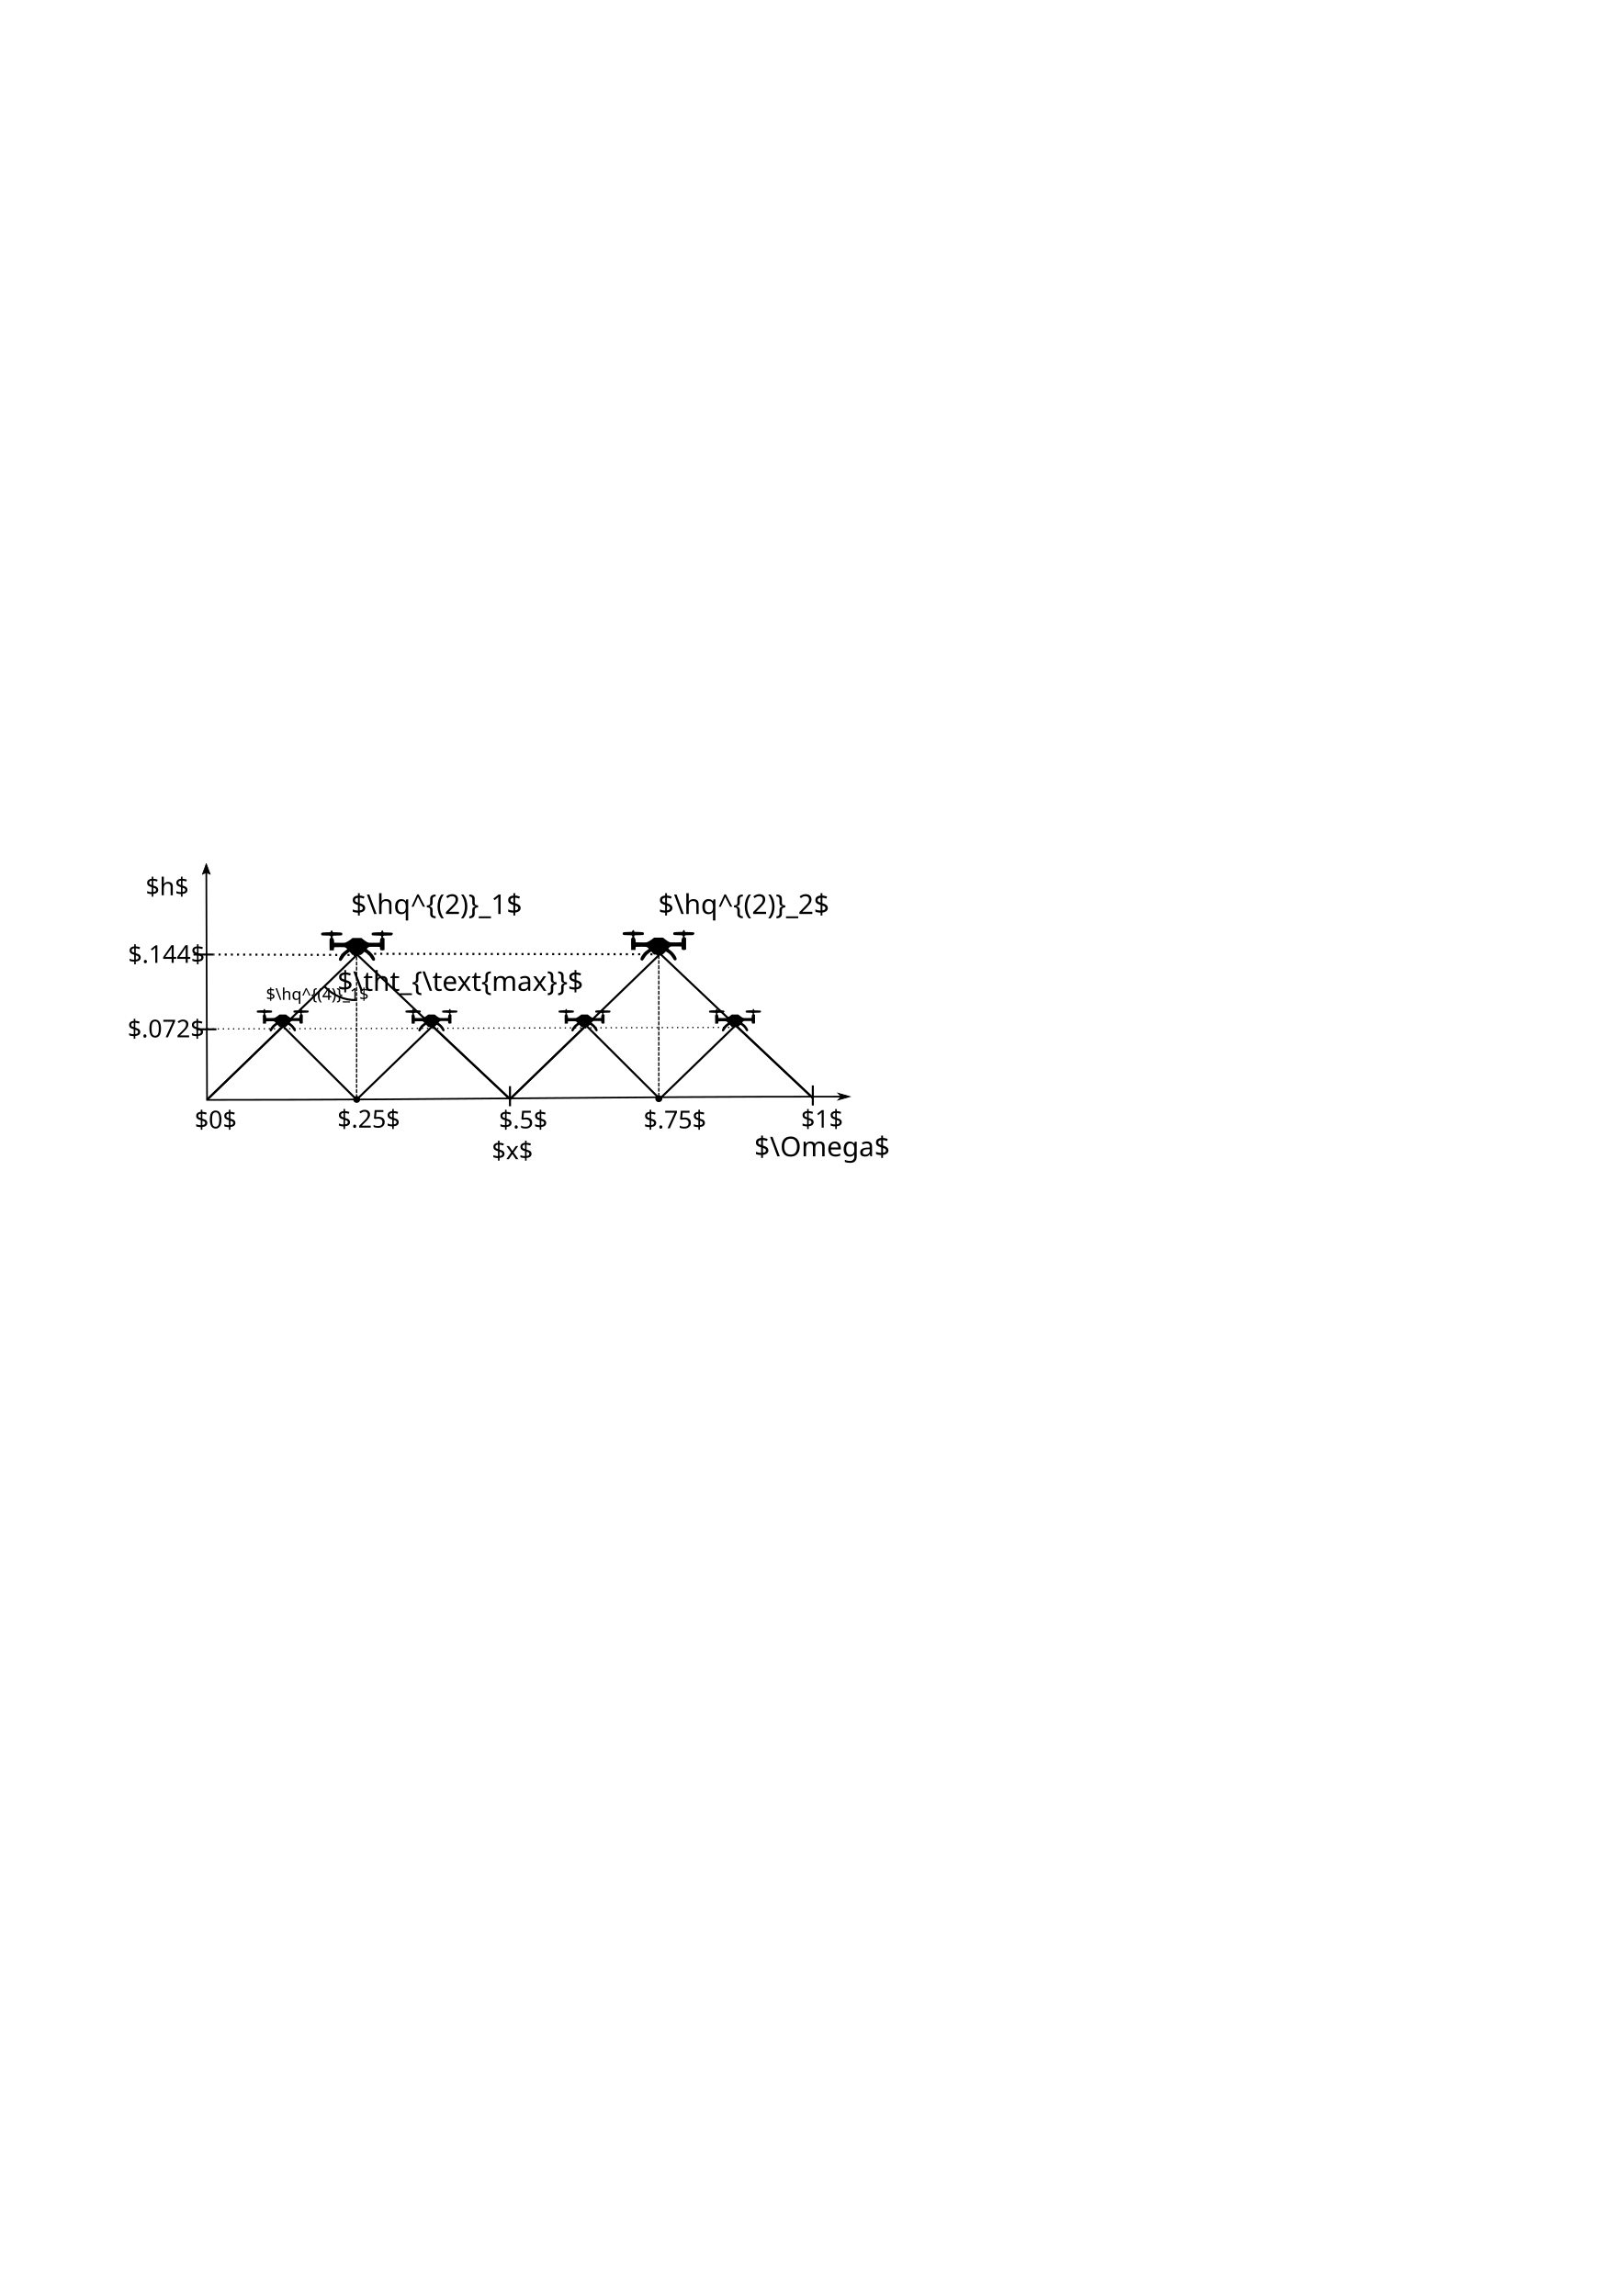
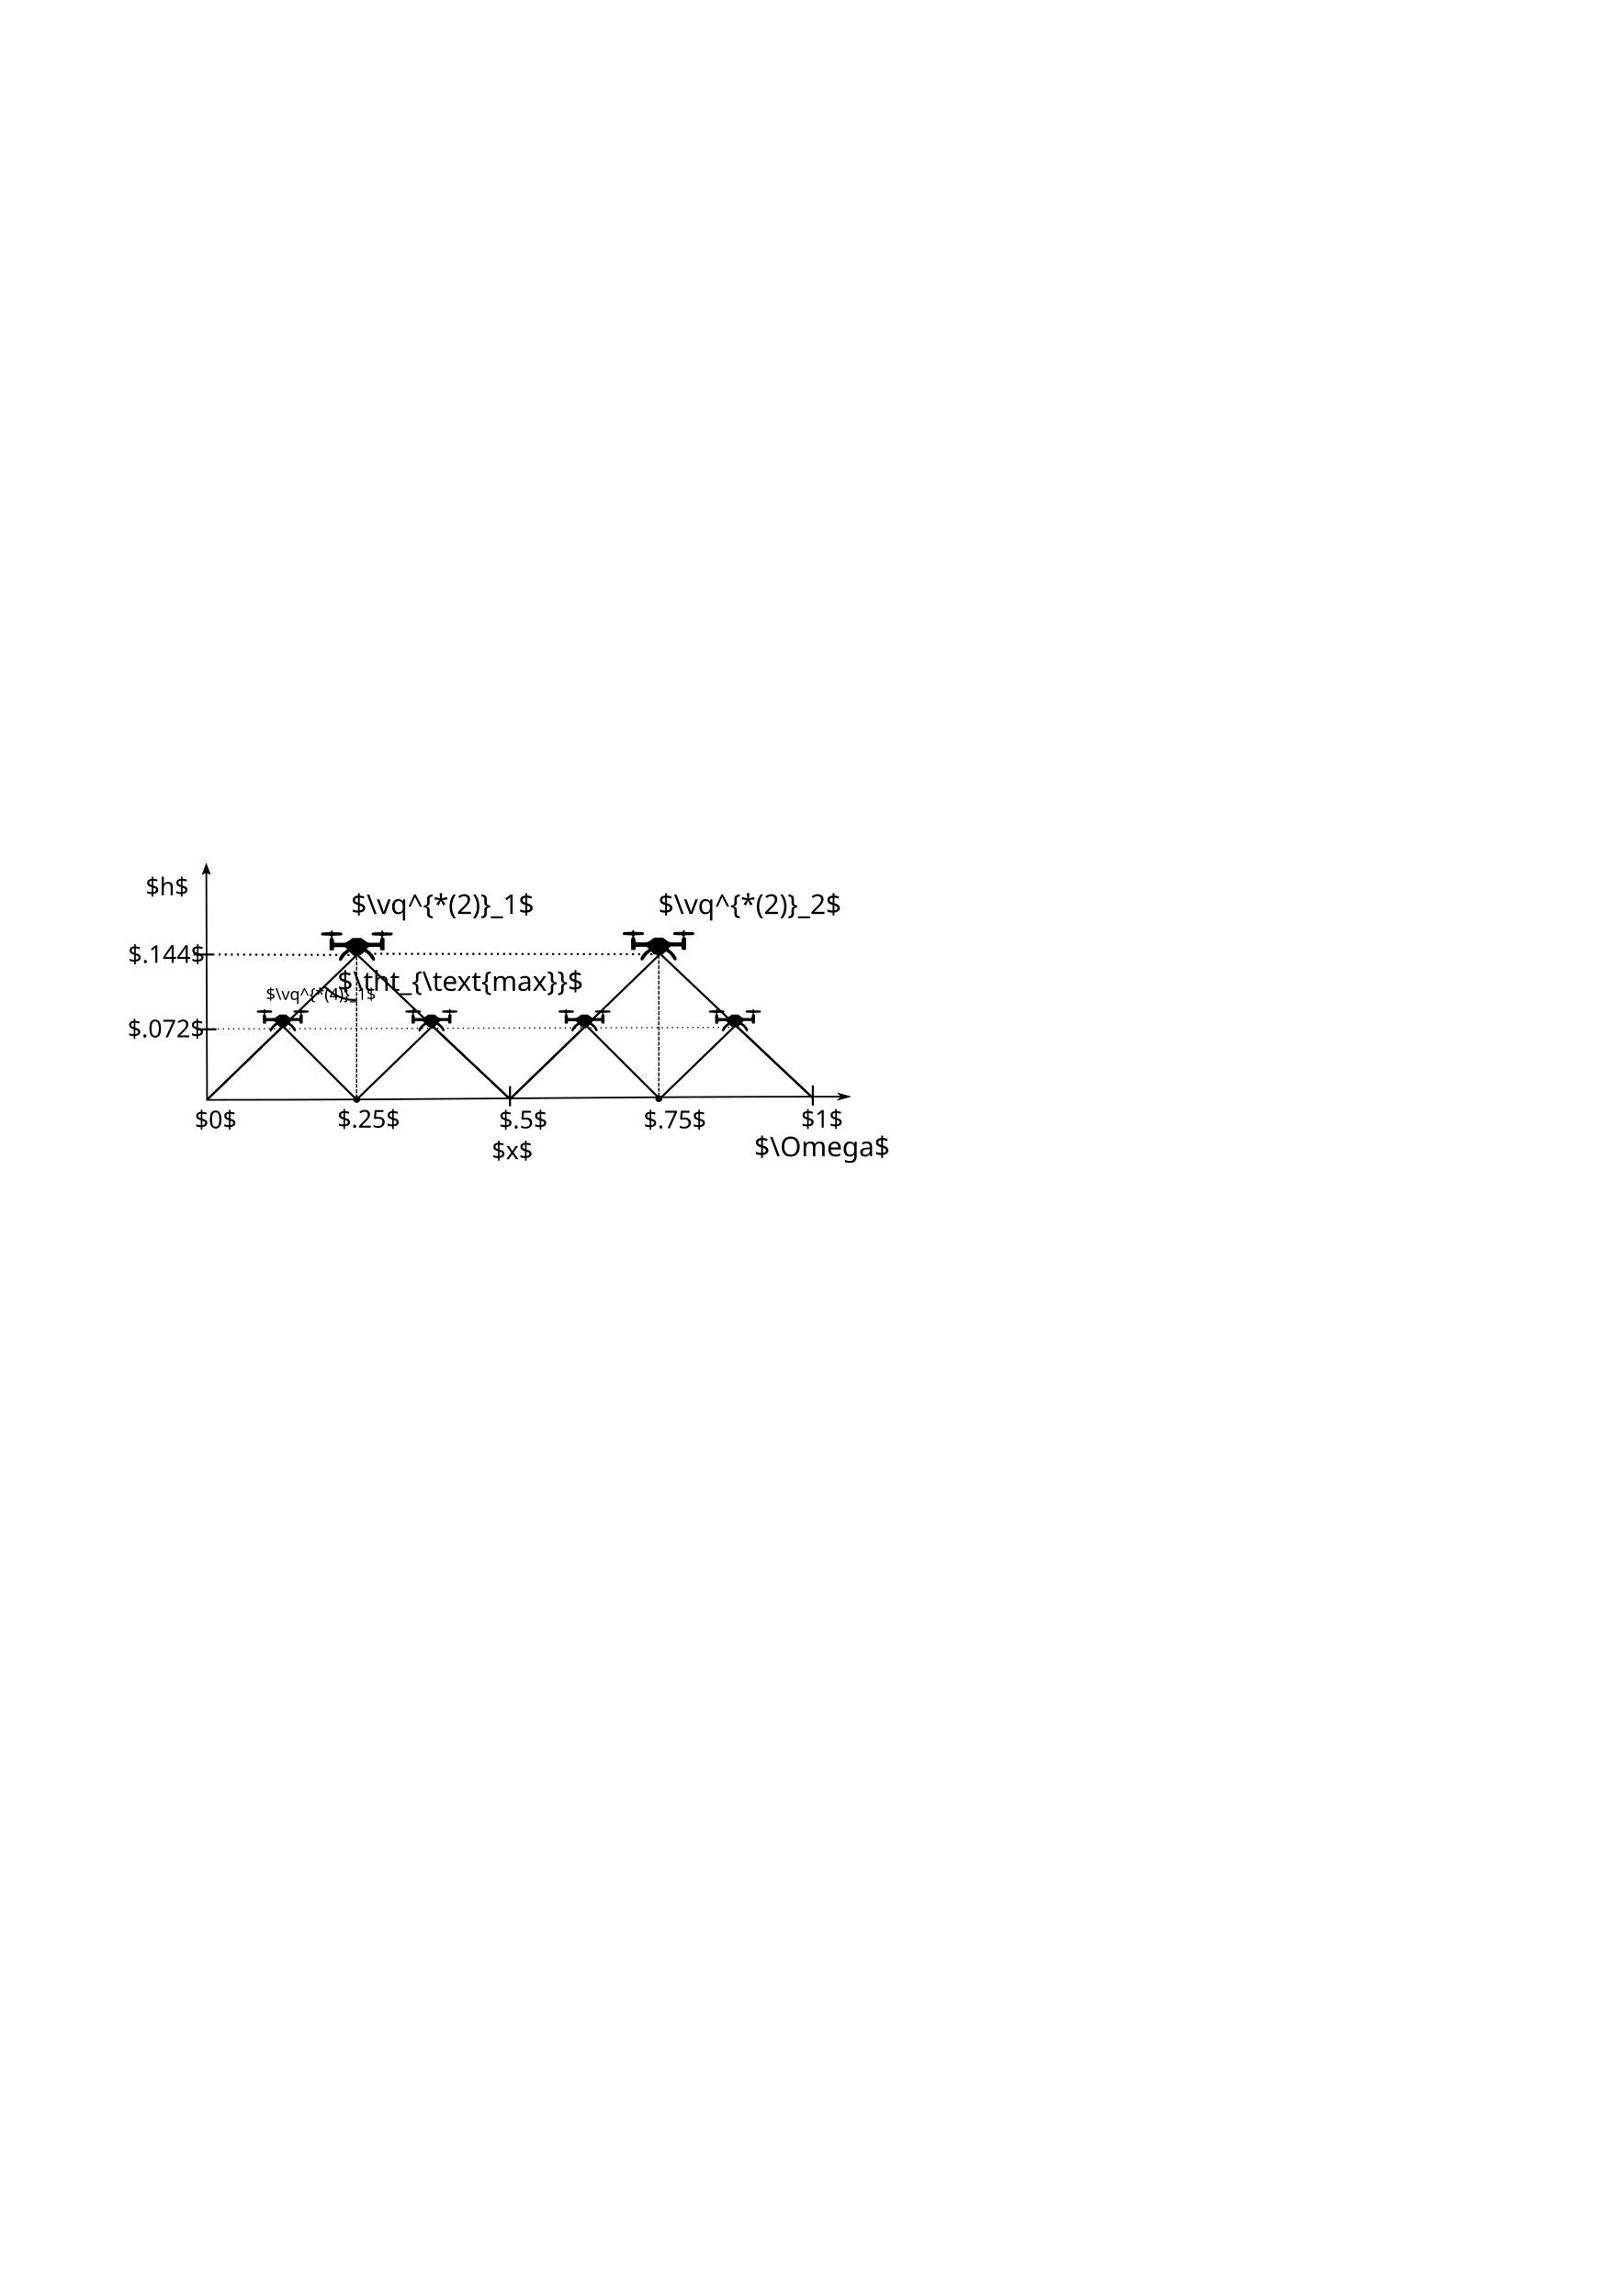
<svg xmlns="http://www.w3.org/2000/svg" width="210mm" height="297mm" viewBox="0 0 210 297" version="1.1" id="svg8" enable-background="new">
  <defs id="defs2">
    <marker orient="auto" refY="0.0" refX="0.0" id="Arrow1Mstart" style="overflow:visible">
      <path id="path5467" d="M 0.0,0.0 L 5.0,-5.0 L -12.5,0.0 L 5.0,5.0 L 0.0,0.0 z " style="fill-rule:evenodd;stroke:#000000;stroke-width:1pt;stroke-opacity:1;fill:#000000;fill-opacity:1" transform="scale(0.4) translate(10,0)" />
    </marker>
    <marker orient="auto" refY="0.0" refX="0.0" id="marker2430" style="overflow:visible;">
      <path id="path2428" style="fill-rule:evenodd;stroke-width:0.625;stroke-linejoin:round;stroke:#000000;stroke-opacity:1;fill:#000000;fill-opacity:1" d="M 8.719,4.034 L -2.207,0.016 L 8.719,-4.002 C 6.973,-1.63 6.983,1.616 8.719,4.034 z " transform="scale(0.6) rotate(180) translate(0,0)" />
    </marker>
    <marker orient="auto" refY="0.0" refX="0.0" id="Arrow1Lstart" style="overflow:visible">
      <path id="path982" d="M 0.0,0.0 L 5.0,-5.0 L -12.5,0.0 L 5.0,5.0 L 0.0,0.0 z " style="fill-rule:evenodd;stroke:#000000;stroke-width:1pt;stroke-opacity:1;fill:#000000;fill-opacity:1" transform="scale(0.8) translate(12.5,0)" />
    </marker>
    <marker style="overflow:visible;" id="marker950" refX="0.0" refY="0.0" orient="auto">
      <path transform="scale(0.6) rotate(180) translate(0,0)" d="M 8.719,4.034 L -2.207,0.016 L 8.719,-4.002 C 6.973,-1.63 6.983,1.616 8.719,4.034 z " style="fill-rule:evenodd;stroke-width:0.625;stroke-linejoin:round;stroke:#000000;stroke-opacity:1;fill:#000000;fill-opacity:1" id="path948" />
    </marker>
    <marker orient="auto" refY="0.0" refX="0.0" id="Arrow1Lend" style="overflow:visible;">
      <path id="path78909" d="M 0.0,0.0 L 5.0,-5.0 L -12.5,0.0 L 5.0,5.0 L 0.0,0.0 z " style="fill-rule:evenodd;stroke:#000000;stroke-width:1pt;stroke-opacity:1;fill:#000000;fill-opacity:1" transform="scale(0.8) rotate(180) translate(12.5,0)" />
    </marker>
  </defs>
  <g id="layer3">
    <ellipse style="fill:#000000;stroke:#000000;stroke-width:0.265;stroke-miterlimit:4;stroke-dasharray:none;stroke-dashoffset:0" id="path78842-1-4" cx="-46.132" cy="-142.218" rx="0.322" ry="0.314" transform="scale(-1)" />
  </g>
  <g id="layer1">
    <text xml:space="preserve" style="font-style:normal;font-weight:normal;font-size:5.644px;line-height:1.25;font-family:sans-serif;letter-spacing:0px;word-spacing:0px;fill:#000000;fill-opacity:1;stroke:none;stroke-width:0.265" x="85.136" y="118.229" id="text78816">
-       <tspan x="85.136" y="118.229" style="font-style:normal;font-variant:normal;font-weight:normal;font-stretch:normal;font-size:3.528px;font-family:sans-serif;-inkscape-font-specification:'sans-serif, Normal';font-variant-ligatures:normal;font-variant-caps:normal;font-variant-numeric:normal;font-feature-settings:normal;text-align:start;writing-mode:lr-tb;text-anchor:start;stroke-width:0.265" id="tspan78818">$\hq^{(2)}_2$</tspan>
+       <tspan x="85.136" y="118.229" style="font-style:normal;font-variant:normal;font-weight:normal;font-stretch:normal;font-size:3.528px;font-family:sans-serif;-inkscape-font-specification:'sans-serif, Normal';font-variant-ligatures:normal;font-variant-caps:normal;font-variant-numeric:normal;font-feature-settings:normal;text-align:start;writing-mode:lr-tb;text-anchor:start;stroke-width:0.265" id="tspan78818">$\vq^{*(2)}_2$</tspan>
    </text>
    <text xml:space="preserve" style="font-style:normal;font-variant:normal;font-weight:normal;font-stretch:normal;font-size:3.528px;line-height:1.25;font-family:sans-serif;-inkscape-font-specification:'sans-serif, Normal';font-variant-ligatures:normal;font-variant-caps:normal;font-variant-numeric:normal;font-feature-settings:normal;text-align:start;letter-spacing:0px;word-spacing:0px;writing-mode:lr-tb;text-anchor:start;fill:#000000;fill-opacity:1;stroke:none;stroke-width:0.265" x="97.551" y="149.577" id="text78884-9">
      <tspan id="tspan78882-3" x="97.551" y="149.577" style="font-style:normal;font-variant:normal;font-weight:normal;font-stretch:normal;font-size:3.528px;font-family:sans-serif;-inkscape-font-specification:'sans-serif, Normal';font-variant-ligatures:normal;font-variant-caps:normal;font-variant-numeric:normal;font-feature-settings:normal;text-align:start;writing-mode:lr-tb;text-anchor:start;stroke-width:0.265">$\Omega$</tspan>
    </text>
    <path style="fill:#000000;stroke-width:1" d="m 44.067,124.309 c -0.044,-6.8e-4 -0.116,-0.022 -0.159,-0.047 -0.045,-0.026 -0.079,-0.099 -0.079,-0.168 2.38e-4,-0.067 0.059,-0.223 0.131,-0.347 0.072,-0.124 0.208,-0.315 0.302,-0.423 0.094,-0.109 0.28,-0.268 0.413,-0.353 0.133,-0.085 0.234,-0.179 0.224,-0.208 -0.01,-0.029 -0.086,-0.099 -0.169,-0.156 -0.143,-0.097 -0.188,-0.102 -0.831,-0.09 l -0.679,0.012 -0.023,0.203 -0.023,0.203 h -0.271 -0.271 l -0.012,-0.74 c -0.012,-0.693 -0.007,-0.745 0.079,-0.825 0.05,-0.047 0.091,-0.106 0.091,-0.131 0,-0.025 -0.021,-0.086 -0.047,-0.134 -0.042,-0.079 -0.099,-0.087 -0.577,-0.087 -0.353,0 -0.549,-0.018 -0.585,-0.054 -0.03,-0.03 -0.054,-0.098 -0.054,-0.152 0,-0.054 0.027,-0.12 0.059,-0.147 0.033,-0.028 0.295,-0.055 0.597,-0.062 l 0.538,-0.013 0.061,-0.127 c 0.036,-0.076 0.09,-0.121 0.134,-0.113 0.04,0.008 0.085,0.065 0.1,0.127 l 0.026,0.113 0.559,0.013 c 0.318,0.007 0.584,0.034 0.618,0.062 0.033,0.027 0.059,0.093 0.059,0.147 0,0.054 -0.024,0.123 -0.054,0.152 -0.036,0.036 -0.227,0.054 -0.56,0.054 -0.278,0 -0.538,0.012 -0.577,0.027 -0.041,0.016 -0.071,0.08 -0.071,0.151 0,0.068 0.04,0.159 0.088,0.203 0.061,0.055 0.092,0.151 0.101,0.311 l 0.013,0.232 0.696,0.013 c 0.664,0.012 0.707,0.007 0.926,-0.1 0.126,-0.062 0.348,-0.204 0.493,-0.317 l 0.263,-0.204 h 0.575 0.575 l 0.278,0.222 c 0.153,0.122 0.366,0.265 0.473,0.317 0.177,0.086 0.262,0.093 0.911,0.082 l 0.716,-0.012 0.023,-0.263 c 0.016,-0.185 0.046,-0.276 0.101,-0.307 0.043,-0.024 0.078,-0.089 0.078,-0.145 0,-0.056 -0.024,-0.126 -0.054,-0.156 -0.036,-0.036 -0.231,-0.054 -0.577,-0.054 -0.347,0 -0.541,-0.018 -0.577,-0.054 -0.03,-0.03 -0.054,-0.098 -0.054,-0.152 0,-0.054 0.027,-0.12 0.059,-0.147 0.034,-0.028 0.301,-0.055 0.618,-0.062 l 0.559,-0.013 0.026,-0.113 c 0.015,-0.062 0.062,-0.119 0.105,-0.128 0.053,-0.01 0.093,0.029 0.126,0.122 l 0.048,0.138 0.566,0.013 c 0.468,0.01 0.574,0.025 0.613,0.087 0.035,0.055 0.027,0.105 -0.03,0.192 -0.076,0.116 -0.085,0.117 -0.615,0.117 -0.508,0 -0.542,0.006 -0.591,0.099 -0.046,0.086 -0.037,0.111 0.066,0.193 l 0.119,0.095 v 0.732 0.732 l -0.124,0.048 c -0.077,0.03 -0.184,0.034 -0.282,0.01 -0.146,-0.035 -0.159,-0.053 -0.18,-0.241 l -0.023,-0.203 -0.679,-0.012 c -0.646,-0.012 -0.687,-0.007 -0.834,0.092 -0.085,0.057 -0.16,0.134 -0.167,0.17 -0.007,0.037 0.077,0.122 0.192,0.194 0.112,0.07 0.304,0.241 0.427,0.379 0.123,0.138 0.278,0.355 0.345,0.483 0.085,0.162 0.113,0.268 0.093,0.349 -0.016,0.064 -0.065,0.125 -0.109,0.135 -0.044,0.01 -0.114,0.012 -0.156,0.003 -0.042,-0.009 -0.148,-0.143 -0.234,-0.298 -0.087,-0.155 -0.257,-0.375 -0.379,-0.488 -0.122,-0.114 -0.288,-0.242 -0.371,-0.284 l -0.15,-0.077 -0.17,0.184 c -0.093,0.101 -0.221,0.196 -0.283,0.212 -0.062,0.016 -0.329,0.021 -0.593,0.013 l -0.48,-0.015 -0.172,-0.202 -0.172,-0.202 -0.254,0.175 c -0.139,0.096 -0.329,0.271 -0.422,0.389 -0.092,0.118 -0.223,0.308 -0.291,0.422 -0.074,0.125 -0.155,0.208 -0.203,0.207 z" id="path78790-6" />
    <path style="fill:none;stroke:#000000;stroke-width:0.165;stroke-linecap:butt;stroke-linejoin:miter;stroke-miterlimit:4;stroke-dasharray:0.495, 0.165;stroke-dashoffset:0;stroke-opacity:1" d="m 46.119,123.07 0.002,19.175" id="path78812-4" />
    <text xml:space="preserve" style="font-style:normal;font-weight:normal;font-size:5.644px;line-height:1.25;font-family:sans-serif;letter-spacing:0px;word-spacing:0px;fill:#000000;fill-opacity:1;stroke:none;stroke-width:0.265" x="45.405" y="118.229" id="text78816-36">
-       <tspan x="45.405" y="118.229" style="font-style:normal;font-variant:normal;font-weight:normal;font-stretch:normal;font-size:3.528px;font-family:sans-serif;-inkscape-font-specification:'sans-serif, Normal';font-variant-ligatures:normal;font-variant-caps:normal;font-variant-numeric:normal;font-feature-settings:normal;text-align:start;writing-mode:lr-tb;text-anchor:start;stroke-width:0.265" id="tspan78818-1">$\hq^{(2)}_1$</tspan>
+       <tspan x="45.405" y="118.229" style="font-style:normal;font-variant:normal;font-weight:normal;font-stretch:normal;font-size:3.528px;font-family:sans-serif;-inkscape-font-specification:'sans-serif, Normal';font-variant-ligatures:normal;font-variant-caps:normal;font-variant-numeric:normal;font-feature-settings:normal;text-align:start;writing-mode:lr-tb;text-anchor:start;stroke-width:0.265" id="tspan78818-1">$\vq^{*(2)}_1$</tspan>
    </text>
    <path style="fill:none;stroke:#000000;stroke-width:0.215;stroke-linecap:butt;stroke-linejoin:miter;stroke-miterlimit:4;stroke-dasharray:none;stroke-opacity:1;marker-start:url(#Arrow1Mstart);marker-end:url(#marker950)" d="m 109.691,141.853 c -33.553,0.004 -49.36,0.417 -82.913,0.426 l -0.096,-30.292" id="path940" />
    <text xml:space="preserve" style="font-style:normal;font-weight:normal;font-size:3.175px;line-height:1.25;font-family:sans-serif;letter-spacing:0px;word-spacing:0px;fill:#000000;fill-opacity:1;stroke:none;stroke-width:0.265" x="63.61" y="149.951" id="text2512">
      <tspan id="tspan2510" x="63.61" y="149.951" style="font-size:3.175px;stroke-width:0.265">$x$</tspan>
    </text>
    <text xml:space="preserve" style="font-style:normal;font-weight:normal;font-size:3.175px;line-height:1.25;font-family:sans-serif;letter-spacing:0px;word-spacing:0px;fill:#000000;fill-opacity:1;stroke:none;stroke-width:0.265" x="103.595" y="145.86" id="text2552-4">
      <tspan id="tspan2550-4" x="103.595" y="145.86" style="font-size:3.175px;stroke-width:0.265">$1$</tspan>
    </text>
    <text xml:space="preserve" style="font-style:normal;font-weight:normal;font-size:3.175px;line-height:1.25;font-family:sans-serif;letter-spacing:0px;word-spacing:0px;fill:#000000;fill-opacity:1;stroke:none;stroke-width:0.265" x="25.172" y="145.954" id="text2552-0">
      <tspan id="tspan2550-8" x="25.172" y="145.954" style="font-size:3.175px;stroke-width:0.265">$0$</tspan>
    </text>
    <path style="fill:none;stroke:#000000;stroke-width:0.265;stroke-linecap:butt;stroke-linejoin:miter;stroke-miterlimit:4;stroke-dasharray:0.265, 0.529;stroke-dashoffset:0;stroke-opacity:1" d="m 46.001,123.537 -18.375,-0.062" id="path2594" />
    <path style="fill:none;stroke:#000000;stroke-width:0.265px;stroke-linecap:butt;stroke-linejoin:miter;stroke-opacity:1" d="M 65.948,142.159 C 59.299,135.951 46.111,123.416 46.19,123.489 L 26.779,142.254" id="path1048" />
    <text xml:space="preserve" style="font-style:normal;font-weight:normal;font-size:5.644px;line-height:1.25;font-family:sans-serif;letter-spacing:0px;word-spacing:0px;fill:#000000;fill-opacity:1;stroke:none;stroke-width:0.265" x="24.616" y="130.407" id="text1072">
      <tspan id="tspan1070" x="24.616" y="135.557" style="stroke-width:0.265" />
    </text>
    <text xml:space="preserve" style="font-style:normal;font-weight:normal;font-size:3.175px;line-height:1.25;font-family:sans-serif;letter-spacing:0px;word-spacing:0px;fill:#000000;fill-opacity:1;stroke:none;stroke-width:0.265" x="18.828" y="115.805" id="text2512-5">
      <tspan id="tspan2510-3" x="18.828" y="115.805" style="font-size:3.175px;stroke-width:0.265">$h$</tspan>
    </text>
    <text xml:space="preserve" style="font-style:normal;font-weight:normal;font-size:3.175px;line-height:1.25;font-family:sans-serif;letter-spacing:0px;word-spacing:0px;fill:#000000;fill-opacity:1;stroke:none;stroke-width:0.265" x="64.518" y="145.954" id="text2552-4-4">
      <tspan id="tspan2550-4-8" x="64.518" y="145.954" style="font-size:3.175px;stroke-width:0.265">$.5$</tspan>
    </text>
    <path style="fill:none;stroke:#000000;stroke-width:0.265px;stroke-linecap:butt;stroke-linejoin:miter;stroke-opacity:1" d="m 65.957,140.502 10e-4,2.599" id="path958-1" />
    <text xml:space="preserve" style="font-style:normal;font-weight:normal;font-size:5.644px;line-height:1.25;font-family:sans-serif;letter-spacing:0px;word-spacing:0px;fill:#000000;fill-opacity:1;stroke:none;stroke-width:0.265" x="43.364" y="109.577" id="text983">
      <tspan id="tspan981" x="43.364" y="114.727" style="stroke-width:0.265" />
    </text>
    <text xml:space="preserve" style="font-style:normal;font-weight:normal;font-size:3.175px;line-height:1.25;font-family:sans-serif;letter-spacing:0px;word-spacing:0px;fill:#000000;fill-opacity:1;stroke:none;stroke-width:0.265" x="16.558" y="124.551" id="text2552-90">
      <tspan id="tspan2550-96" x="16.558" y="124.551" style="font-size:3.175px;stroke-width:0.265">$.144$</tspan>
    </text>
    <path style="fill:none;stroke:#000000;stroke-width:0.265px;stroke-linecap:butt;stroke-linejoin:miter;stroke-opacity:1" d="m 25.027,123.476 2.599,-10e-4" id="path958-1-3" />
    <ellipse style="fill:#000000;stroke:#000000;stroke-width:0.265;stroke-miterlimit:4;stroke-dasharray:none;stroke-dashoffset:0" id="path78842-1-4-8" cx="-85.206" cy="-142.123" rx="0.322" ry="0.314" transform="scale(-1)" />
    <path style="fill:#000000;stroke-width:1" d="m 83.07,124.261 c -0.044,-6.9e-4 -0.116,-0.022 -0.159,-0.047 -0.045,-0.026 -0.079,-0.099 -0.079,-0.168 2.38e-4,-0.067 0.059,-0.223 0.131,-0.347 0.072,-0.124 0.208,-0.315 0.302,-0.423 0.094,-0.109 0.28,-0.268 0.413,-0.353 0.133,-0.085 0.234,-0.179 0.224,-0.208 -0.01,-0.029 -0.086,-0.099 -0.169,-0.156 -0.143,-0.097 -0.188,-0.102 -0.831,-0.09 l -0.679,0.012 -0.023,0.203 -0.023,0.203 h -0.271 -0.271 l -0.012,-0.74 c -0.012,-0.693 -0.007,-0.745 0.079,-0.825 0.05,-0.047 0.091,-0.106 0.091,-0.131 0,-0.025 -0.021,-0.086 -0.047,-0.134 -0.042,-0.079 -0.099,-0.087 -0.577,-0.087 -0.353,0 -0.549,-0.018 -0.585,-0.054 -0.03,-0.03 -0.054,-0.098 -0.054,-0.152 0,-0.054 0.027,-0.12 0.059,-0.147 0.033,-0.028 0.295,-0.055 0.597,-0.062 l 0.538,-0.013 0.061,-0.127 c 0.036,-0.076 0.09,-0.121 0.134,-0.113 0.04,0.008 0.085,0.065 0.1,0.127 l 0.026,0.113 0.559,0.013 c 0.318,0.007 0.584,0.034 0.618,0.062 0.033,0.027 0.059,0.093 0.059,0.147 0,0.054 -0.024,0.123 -0.054,0.152 -0.036,0.036 -0.227,0.054 -0.56,0.054 -0.278,0 -0.538,0.012 -0.577,0.027 -0.041,0.016 -0.071,0.08 -0.071,0.151 0,0.068 0.04,0.159 0.088,0.203 0.061,0.055 0.092,0.151 0.101,0.311 l 0.013,0.232 0.696,0.013 c 0.664,0.012 0.707,0.007 0.926,-0.1 0.126,-0.062 0.348,-0.204 0.493,-0.317 l 0.263,-0.204 h 0.575 0.575 l 0.278,0.222 c 0.153,0.122 0.366,0.265 0.473,0.317 0.177,0.086 0.262,0.093 0.911,0.082 l 0.716,-0.012 0.023,-0.263 c 0.016,-0.185 0.046,-0.276 0.101,-0.307 0.043,-0.024 0.078,-0.089 0.078,-0.145 0,-0.056 -0.024,-0.126 -0.054,-0.156 -0.036,-0.036 -0.231,-0.054 -0.577,-0.054 -0.347,0 -0.541,-0.018 -0.577,-0.054 -0.03,-0.03 -0.054,-0.098 -0.054,-0.152 0,-0.054 0.027,-0.12 0.059,-0.147 0.034,-0.028 0.301,-0.055 0.618,-0.062 l 0.559,-0.013 0.026,-0.113 c 0.015,-0.062 0.062,-0.119 0.105,-0.128 0.053,-0.01 0.093,0.029 0.126,0.122 l 0.048,0.138 0.566,0.013 c 0.468,0.01 0.574,0.025 0.613,0.087 0.035,0.055 0.027,0.105 -0.03,0.192 -0.076,0.116 -0.085,0.117 -0.615,0.117 -0.508,0 -0.542,0.006 -0.591,0.099 -0.046,0.086 -0.037,0.111 0.066,0.193 l 0.119,0.095 v 0.732 0.732 l -0.124,0.048 c -0.077,0.03 -0.184,0.034 -0.282,0.01 -0.146,-0.035 -0.159,-0.053 -0.18,-0.241 l -0.023,-0.203 -0.679,-0.012 c -0.646,-0.012 -0.687,-0.007 -0.834,0.092 -0.085,0.057 -0.16,0.134 -0.167,0.17 -0.007,0.037 0.077,0.122 0.192,0.194 0.112,0.07 0.304,0.241 0.427,0.379 0.123,0.138 0.278,0.355 0.345,0.483 0.085,0.162 0.113,0.268 0.093,0.349 -0.016,0.064 -0.065,0.125 -0.109,0.135 -0.044,0.01 -0.114,0.012 -0.156,0.003 -0.042,-0.009 -0.148,-0.143 -0.234,-0.298 -0.087,-0.155 -0.257,-0.375 -0.379,-0.488 -0.122,-0.114 -0.288,-0.242 -0.371,-0.284 l -0.15,-0.077 -0.17,0.184 c -0.093,0.101 -0.221,0.196 -0.283,0.212 -0.062,0.016 -0.329,0.021 -0.593,0.013 l -0.48,-0.015 -0.172,-0.202 -0.172,-0.202 -0.254,0.175 c -0.139,0.096 -0.329,0.271 -0.422,0.389 -0.092,0.118 -0.223,0.308 -0.291,0.422 -0.074,0.125 -0.155,0.208 -0.203,0.207 z" id="path78790-6-8" />
    <path style="fill:none;stroke:#000000;stroke-width:0.165;stroke-linecap:butt;stroke-linejoin:miter;stroke-miterlimit:4;stroke-dasharray:0.495, 0.165;stroke-dashoffset:0;stroke-opacity:1" d="m 85.205,122.888 0.002,19.175" id="path78812-4-0" />
    <path style="fill:none;stroke:#000000;stroke-width:0.265;stroke-linecap:butt;stroke-linejoin:miter;stroke-miterlimit:4;stroke-dasharray:0.265, 0.529;stroke-dashoffset:0;stroke-opacity:1" d="m 85.177,123.442 -37.904,-0.062" id="path2594-1" />
    <path style="fill:none;stroke:#000000;stroke-width:0.265px;stroke-linecap:butt;stroke-linejoin:miter;stroke-opacity:1" d="m 105.126,140.408 0.001,2.599" id="path958-1-8" />
    <text xml:space="preserve" style="font-style:normal;font-weight:normal;font-size:3.175px;line-height:1.25;font-family:sans-serif;letter-spacing:0px;word-spacing:0px;fill:#000000;fill-opacity:1;stroke:none;stroke-width:0.265" x="43.629" y="145.86" id="text2552-4-4-3">
      <tspan id="tspan2550-4-8-7" x="43.629" y="145.86" style="font-size:3.175px;stroke-width:0.265">$.25$</tspan>
    </text>
    <text xml:space="preserve" style="font-style:normal;font-weight:normal;font-size:3.175px;line-height:1.25;font-family:sans-serif;letter-spacing:0px;word-spacing:0px;fill:#000000;fill-opacity:1;stroke:none;stroke-width:0.265" x="83.227" y="145.954" id="text2552-4-4-3-6">
      <tspan id="tspan2550-4-8-7-1" x="83.227" y="145.954" style="font-size:3.175px;stroke-width:0.265">$.75$</tspan>
    </text>
    <path style="fill:none;stroke:#000000;stroke-width:0.265px;stroke-linecap:butt;stroke-linejoin:miter;stroke-opacity:1" d="m 26.779,142.254 9.814,-9.508 9.529,9.5" id="path4832" />
    <text xml:space="preserve" style="font-style:normal;font-weight:normal;font-size:3.175px;line-height:1.25;font-family:sans-serif;letter-spacing:0px;word-spacing:0px;fill:#000000;fill-opacity:1;stroke:none;stroke-width:0.265" x="16.5" y="134.184" id="text2552-90-7">
      <tspan id="tspan2550-96-9" x="16.5" y="134.184" style="font-size:3.175px;stroke-width:0.265">$.072$</tspan>
    </text>
    <path style="fill:none;stroke:#000000;stroke-width:0.265px;stroke-linecap:butt;stroke-linejoin:miter;stroke-opacity:1" d="m 46.122,142.245 9.814,-9.508 10.012,9.421" id="path4832-5" />
    <path style="fill:none;stroke:#000000;stroke-width:0.265px;stroke-linecap:butt;stroke-linejoin:miter;stroke-opacity:1" d="M 105.15,142.057 C 98.501,135.85 85.313,123.315 85.392,123.388 l -19.411,18.764" id="path1048-4" />
    <path style="fill:none;stroke:#000000;stroke-width:0.265px;stroke-linecap:butt;stroke-linejoin:miter;stroke-opacity:1" d="m 65.981,142.152 9.814,-9.508 9.529,9.5" id="path4832-6" />
    <path style="fill:none;stroke:#000000;stroke-width:0.265px;stroke-linecap:butt;stroke-linejoin:miter;stroke-opacity:1" d="m 85.324,142.144 9.814,-9.508 10.012,9.421" id="path4832-5-2" />
    <path style="fill:#000000;stroke-width:1" d="m 35.045,133.427 c -0.032,-5e-4 -0.084,-0.016 -0.115,-0.035 -0.032,-0.019 -0.057,-0.073 -0.057,-0.124 1.73e-4,-0.049 0.043,-0.165 0.095,-0.256 0.052,-0.091 0.15,-0.232 0.219,-0.312 0.068,-0.08 0.203,-0.197 0.299,-0.26 0.096,-0.063 0.17,-0.132 0.163,-0.153 -0.007,-0.022 -0.062,-0.073 -0.122,-0.115 -0.104,-0.072 -0.136,-0.075 -0.602,-0.067 l -0.493,0.009 -0.016,0.15 -0.016,0.15 h -0.196 -0.196 l -0.009,-0.546 c -0.008,-0.511 -0.005,-0.55 0.057,-0.608 0.036,-0.035 0.066,-0.078 0.066,-0.097 0,-0.019 -0.015,-0.063 -0.034,-0.099 -0.031,-0.058 -0.072,-0.064 -0.419,-0.064 -0.256,0 -0.398,-0.013 -0.424,-0.04 -0.022,-0.022 -0.039,-0.072 -0.039,-0.112 0,-0.04 0.019,-0.089 0.043,-0.109 0.024,-0.02 0.214,-0.04 0.433,-0.046 l 0.39,-0.009 0.044,-0.093 c 0.026,-0.056 0.065,-0.089 0.097,-0.083 0.029,0.006 0.062,0.048 0.072,0.093 l 0.019,0.083 0.405,0.009 c 0.23,0.005 0.424,0.025 0.448,0.046 0.024,0.02 0.043,0.069 0.043,0.109 0,0.04 -0.018,0.09 -0.039,0.112 -0.026,0.026 -0.164,0.04 -0.406,0.04 -0.202,0 -0.39,0.009 -0.419,0.02 -0.03,0.012 -0.052,0.059 -0.052,0.111 0,0.05 0.029,0.118 0.064,0.15 0.044,0.041 0.067,0.112 0.074,0.23 l 0.01,0.171 0.505,0.009 c 0.481,0.009 0.513,0.005 0.671,-0.074 0.092,-0.046 0.253,-0.151 0.358,-0.234 l 0.191,-0.151 h 0.417 0.417 l 0.202,0.164 c 0.111,0.09 0.265,0.195 0.343,0.234 0.128,0.063 0.19,0.069 0.661,0.061 l 0.519,-0.009 0.017,-0.194 c 0.012,-0.137 0.034,-0.203 0.074,-0.226 0.031,-0.018 0.057,-0.066 0.057,-0.107 0,-0.041 -0.018,-0.093 -0.039,-0.115 -0.026,-0.026 -0.167,-0.04 -0.419,-0.04 -0.251,0 -0.393,-0.013 -0.419,-0.04 -0.022,-0.022 -0.039,-0.072 -0.039,-0.112 0,-0.04 0.019,-0.089 0.043,-0.109 0.024,-0.021 0.218,-0.04 0.448,-0.046 l 0.405,-0.009 0.019,-0.083 c 0.011,-0.046 0.045,-0.088 0.076,-0.094 0.039,-0.008 0.068,0.021 0.091,0.09 l 0.035,0.101 0.411,0.009 c 0.339,0.008 0.416,0.019 0.445,0.064 0.025,0.041 0.019,0.077 -0.022,0.141 -0.055,0.085 -0.062,0.086 -0.446,0.086 -0.368,0 -0.393,0.004 -0.429,0.073 -0.033,0.063 -0.027,0.082 0.048,0.143 l 0.086,0.07 v 0.54 0.54 l -0.09,0.036 c -0.056,0.022 -0.133,0.025 -0.204,0.008 -0.106,-0.026 -0.116,-0.039 -0.131,-0.178 l -0.016,-0.15 -0.493,-0.009 c -0.468,-0.009 -0.498,-0.005 -0.605,0.068 -0.062,0.042 -0.116,0.099 -0.121,0.126 -0.005,0.027 0.056,0.09 0.139,0.143 0.081,0.052 0.221,0.178 0.31,0.279 0.089,0.102 0.202,0.262 0.25,0.356 0.062,0.12 0.082,0.197 0.067,0.257 -0.012,0.047 -0.047,0.092 -0.079,0.1 -0.032,0.008 -0.083,0.009 -0.113,0.002 -0.031,-0.007 -0.107,-0.106 -0.17,-0.22 -0.063,-0.114 -0.186,-0.276 -0.274,-0.36 -0.088,-0.084 -0.209,-0.178 -0.269,-0.21 l -0.109,-0.057 -0.123,0.135 c -0.068,0.074 -0.16,0.145 -0.205,0.156 -0.045,0.011 -0.239,0.016 -0.43,0.01 l -0.348,-0.011 -0.125,-0.149 -0.125,-0.149 -0.184,0.129 c -0.101,0.071 -0.239,0.2 -0.306,0.287 -0.067,0.087 -0.162,0.227 -0.211,0.311 -0.054,0.092 -0.112,0.153 -0.147,0.152 z" id="path78790-6-84" />
    <path style="fill:#000000;stroke-width:1" d="m 54.274,133.427 c -0.032,-5e-4 -0.084,-0.016 -0.115,-0.035 -0.032,-0.019 -0.057,-0.073 -0.057,-0.124 1.73e-4,-0.049 0.043,-0.165 0.095,-0.256 0.052,-0.091 0.15,-0.232 0.219,-0.312 0.068,-0.08 0.203,-0.197 0.299,-0.26 0.096,-0.063 0.17,-0.132 0.163,-0.153 -0.007,-0.022 -0.062,-0.073 -0.122,-0.115 -0.104,-0.072 -0.136,-0.075 -0.602,-0.067 l -0.493,0.009 -0.016,0.15 -0.016,0.15 h -0.196 -0.196 l -0.009,-0.546 c -0.008,-0.511 -0.005,-0.55 0.057,-0.608 0.036,-0.035 0.066,-0.078 0.066,-0.097 0,-0.019 -0.015,-0.063 -0.034,-0.099 -0.031,-0.058 -0.072,-0.064 -0.419,-0.064 -0.256,0 -0.398,-0.013 -0.424,-0.04 -0.022,-0.022 -0.039,-0.072 -0.039,-0.112 0,-0.04 0.019,-0.089 0.043,-0.109 0.024,-0.02 0.214,-0.04 0.433,-0.046 l 0.39,-0.009 0.044,-0.093 c 0.026,-0.056 0.065,-0.089 0.097,-0.083 0.029,0.006 0.062,0.048 0.072,0.093 l 0.019,0.083 0.405,0.009 c 0.23,0.005 0.424,0.025 0.448,0.046 0.024,0.02 0.043,0.069 0.043,0.109 0,0.04 -0.018,0.09 -0.039,0.112 -0.026,0.026 -0.164,0.04 -0.406,0.04 -0.202,0 -0.39,0.009 -0.419,0.02 -0.03,0.012 -0.052,0.059 -0.052,0.111 0,0.05 0.029,0.118 0.064,0.15 0.044,0.041 0.067,0.112 0.074,0.23 l 0.01,0.171 0.505,0.009 c 0.481,0.009 0.513,0.005 0.671,-0.074 0.092,-0.046 0.253,-0.151 0.358,-0.234 l 0.191,-0.151 h 0.417 0.417 l 0.202,0.164 c 0.111,0.09 0.265,0.195 0.343,0.234 0.128,0.063 0.19,0.069 0.661,0.061 l 0.519,-0.009 0.017,-0.194 c 0.012,-0.137 0.034,-0.203 0.074,-0.226 0.031,-0.018 0.057,-0.066 0.057,-0.107 0,-0.041 -0.018,-0.093 -0.039,-0.115 -0.026,-0.026 -0.167,-0.04 -0.419,-0.04 -0.251,0 -0.393,-0.013 -0.419,-0.04 -0.022,-0.022 -0.039,-0.072 -0.039,-0.112 0,-0.04 0.019,-0.089 0.043,-0.109 0.024,-0.021 0.218,-0.04 0.448,-0.046 l 0.405,-0.009 0.019,-0.083 c 0.011,-0.046 0.045,-0.088 0.076,-0.094 0.039,-0.008 0.068,0.021 0.091,0.09 l 0.035,0.101 0.411,0.009 c 0.339,0.008 0.416,0.019 0.445,0.064 0.025,0.041 0.019,0.077 -0.022,0.141 -0.055,0.085 -0.062,0.086 -0.446,0.086 -0.368,0 -0.393,0.004 -0.429,0.073 -0.033,0.063 -0.027,0.082 0.048,0.143 l 0.086,0.07 v 0.54 0.54 l -0.09,0.036 c -0.056,0.022 -0.133,0.025 -0.204,0.008 -0.106,-0.026 -0.116,-0.039 -0.131,-0.178 l -0.016,-0.15 -0.493,-0.009 c -0.468,-0.009 -0.498,-0.005 -0.605,0.068 -0.062,0.042 -0.116,0.099 -0.121,0.126 -0.005,0.027 0.056,0.09 0.139,0.143 0.081,0.052 0.221,0.178 0.31,0.279 0.089,0.102 0.202,0.262 0.25,0.356 0.062,0.12 0.082,0.197 0.067,0.257 -0.012,0.047 -0.047,0.092 -0.079,0.1 -0.032,0.008 -0.083,0.009 -0.113,0.002 -0.031,-0.007 -0.107,-0.106 -0.17,-0.22 -0.063,-0.114 -0.186,-0.276 -0.274,-0.36 -0.088,-0.084 -0.209,-0.178 -0.269,-0.21 l -0.109,-0.057 -0.123,0.135 c -0.068,0.074 -0.16,0.145 -0.205,0.156 -0.045,0.011 -0.239,0.016 -0.43,0.01 l -0.348,-0.011 -0.125,-0.149 -0.125,-0.149 -0.184,0.129 c -0.101,0.071 -0.239,0.2 -0.306,0.287 -0.067,0.087 -0.162,0.227 -0.211,0.311 -0.054,0.092 -0.112,0.153 -0.147,0.152 z" id="path78790-6-84-2" />
    <path style="fill:#000000;stroke-width:1" d="m 74.074,133.427 c -0.032,-5e-4 -0.084,-0.016 -0.115,-0.035 -0.032,-0.019 -0.057,-0.073 -0.057,-0.124 1.73e-4,-0.049 0.043,-0.165 0.095,-0.256 0.052,-0.091 0.15,-0.232 0.219,-0.312 0.068,-0.08 0.203,-0.197 0.299,-0.26 0.096,-0.063 0.17,-0.132 0.163,-0.153 -0.007,-0.022 -0.062,-0.073 -0.122,-0.115 -0.104,-0.072 -0.136,-0.075 -0.602,-0.067 l -0.493,0.009 -0.016,0.15 -0.016,0.15 h -0.196 -0.196 l -0.009,-0.546 c -0.008,-0.511 -0.005,-0.55 0.057,-0.608 0.036,-0.035 0.066,-0.078 0.066,-0.097 0,-0.019 -0.015,-0.063 -0.034,-0.099 -0.031,-0.058 -0.072,-0.064 -0.419,-0.064 -0.256,0 -0.398,-0.013 -0.424,-0.04 -0.022,-0.022 -0.039,-0.072 -0.039,-0.112 0,-0.04 0.019,-0.089 0.043,-0.109 0.024,-0.02 0.214,-0.04 0.433,-0.046 l 0.39,-0.009 0.044,-0.093 c 0.026,-0.056 0.065,-0.089 0.097,-0.083 0.029,0.006 0.062,0.048 0.072,0.093 l 0.019,0.083 0.405,0.009 c 0.23,0.005 0.424,0.025 0.448,0.046 0.024,0.02 0.043,0.069 0.043,0.109 0,0.04 -0.018,0.09 -0.039,0.112 -0.026,0.026 -0.164,0.04 -0.406,0.04 -0.202,0 -0.39,0.009 -0.419,0.02 -0.03,0.012 -0.052,0.059 -0.052,0.111 0,0.05 0.029,0.118 0.064,0.15 0.044,0.041 0.067,0.112 0.074,0.23 l 0.01,0.171 0.505,0.009 c 0.481,0.009 0.513,0.005 0.671,-0.074 0.092,-0.046 0.253,-0.151 0.358,-0.234 l 0.191,-0.151 h 0.417 0.417 l 0.202,0.164 c 0.111,0.09 0.265,0.195 0.343,0.234 0.128,0.063 0.19,0.069 0.661,0.061 l 0.519,-0.009 0.017,-0.194 c 0.012,-0.137 0.034,-0.203 0.074,-0.226 0.031,-0.018 0.057,-0.066 0.057,-0.107 0,-0.041 -0.018,-0.093 -0.039,-0.115 -0.026,-0.026 -0.167,-0.04 -0.419,-0.04 -0.251,0 -0.393,-0.013 -0.419,-0.04 -0.022,-0.022 -0.039,-0.072 -0.039,-0.112 0,-0.04 0.019,-0.089 0.043,-0.109 0.024,-0.021 0.218,-0.04 0.448,-0.046 l 0.405,-0.009 0.019,-0.083 c 0.011,-0.046 0.045,-0.088 0.076,-0.094 0.039,-0.008 0.068,0.021 0.091,0.09 l 0.035,0.101 0.411,0.009 c 0.339,0.008 0.416,0.019 0.445,0.064 0.025,0.041 0.019,0.077 -0.022,0.141 -0.055,0.085 -0.062,0.086 -0.446,0.086 -0.368,0 -0.393,0.004 -0.429,0.073 -0.033,0.063 -0.027,0.082 0.048,0.143 l 0.086,0.07 v 0.54 0.54 l -0.09,0.036 c -0.056,0.022 -0.133,0.025 -0.204,0.008 -0.106,-0.026 -0.116,-0.039 -0.131,-0.178 l -0.016,-0.15 -0.493,-0.009 c -0.468,-0.009 -0.498,-0.005 -0.605,0.068 -0.062,0.042 -0.116,0.099 -0.121,0.126 -0.005,0.027 0.056,0.09 0.139,0.143 0.081,0.052 0.221,0.178 0.31,0.279 0.089,0.102 0.202,0.262 0.25,0.356 0.062,0.12 0.082,0.197 0.067,0.257 -0.012,0.047 -0.047,0.092 -0.079,0.1 -0.032,0.008 -0.083,0.009 -0.113,0.002 -0.031,-0.007 -0.107,-0.106 -0.17,-0.22 -0.063,-0.114 -0.186,-0.276 -0.274,-0.36 -0.088,-0.084 -0.209,-0.178 -0.269,-0.21 l -0.109,-0.057 -0.123,0.135 c -0.068,0.074 -0.16,0.145 -0.205,0.156 -0.045,0.011 -0.239,0.016 -0.43,0.01 l -0.348,-0.011 -0.125,-0.149 -0.125,-0.149 -0.184,0.129 c -0.101,0.071 -0.239,0.2 -0.306,0.287 -0.067,0.087 -0.162,0.227 -0.211,0.311 -0.054,0.092 -0.112,0.153 -0.147,0.152 z" id="path78790-6-84-3" />
    <path style="fill:#000000;stroke-width:1" d="m 93.537,133.427 c -0.032,-5e-4 -0.084,-0.016 -0.115,-0.035 -0.032,-0.019 -0.057,-0.073 -0.057,-0.124 1.73e-4,-0.049 0.043,-0.165 0.095,-0.256 0.052,-0.091 0.15,-0.232 0.219,-0.312 0.068,-0.08 0.203,-0.197 0.299,-0.26 0.096,-0.063 0.17,-0.132 0.163,-0.153 -0.007,-0.022 -0.062,-0.073 -0.122,-0.115 -0.104,-0.072 -0.136,-0.075 -0.602,-0.067 l -0.493,0.009 -0.016,0.15 -0.016,0.15 h -0.196 -0.196 l -0.009,-0.546 c -0.008,-0.511 -0.005,-0.55 0.057,-0.608 0.036,-0.035 0.066,-0.078 0.066,-0.097 0,-0.019 -0.015,-0.063 -0.034,-0.099 -0.031,-0.058 -0.072,-0.064 -0.419,-0.064 -0.256,0 -0.398,-0.013 -0.424,-0.04 -0.022,-0.022 -0.039,-0.072 -0.039,-0.112 0,-0.04 0.019,-0.089 0.043,-0.109 0.024,-0.02 0.214,-0.04 0.433,-0.046 l 0.39,-0.009 0.044,-0.093 c 0.026,-0.056 0.065,-0.089 0.097,-0.083 0.029,0.006 0.062,0.048 0.072,0.093 l 0.019,0.083 0.405,0.009 c 0.23,0.005 0.424,0.025 0.448,0.046 0.024,0.02 0.043,0.069 0.043,0.109 0,0.04 -0.018,0.09 -0.039,0.112 -0.026,0.026 -0.164,0.04 -0.406,0.04 -0.202,0 -0.39,0.009 -0.419,0.02 -0.03,0.012 -0.052,0.059 -0.052,0.111 0,0.05 0.029,0.118 0.064,0.15 0.044,0.041 0.067,0.112 0.074,0.23 l 0.01,0.171 0.505,0.009 c 0.481,0.009 0.513,0.005 0.671,-0.074 0.092,-0.046 0.253,-0.151 0.358,-0.234 l 0.191,-0.151 h 0.417 0.417 l 0.202,0.164 c 0.111,0.09 0.265,0.195 0.343,0.234 0.128,0.063 0.19,0.069 0.661,0.061 l 0.519,-0.009 0.017,-0.194 c 0.012,-0.137 0.034,-0.203 0.074,-0.226 0.031,-0.018 0.057,-0.066 0.057,-0.107 0,-0.041 -0.018,-0.093 -0.039,-0.115 -0.026,-0.026 -0.167,-0.04 -0.419,-0.04 -0.251,0 -0.393,-0.013 -0.419,-0.04 -0.022,-0.022 -0.039,-0.072 -0.039,-0.112 0,-0.04 0.019,-0.089 0.043,-0.109 0.024,-0.021 0.218,-0.04 0.448,-0.046 l 0.405,-0.009 0.019,-0.083 c 0.011,-0.046 0.045,-0.088 0.076,-0.094 0.039,-0.008 0.068,0.021 0.091,0.09 l 0.035,0.101 0.411,0.009 c 0.339,0.008 0.416,0.019 0.445,0.064 0.025,0.041 0.019,0.077 -0.022,0.141 -0.055,0.085 -0.062,0.086 -0.446,0.086 -0.368,0 -0.393,0.004 -0.429,0.073 -0.033,0.063 -0.027,0.082 0.048,0.143 l 0.086,0.07 v 0.54 0.54 l -0.09,0.036 c -0.056,0.022 -0.133,0.025 -0.204,0.008 -0.106,-0.026 -0.116,-0.039 -0.131,-0.178 l -0.016,-0.15 -0.493,-0.009 c -0.468,-0.009 -0.498,-0.005 -0.605,0.068 -0.062,0.042 -0.116,0.099 -0.121,0.126 -0.005,0.027 0.056,0.09 0.139,0.143 0.081,0.052 0.221,0.178 0.31,0.279 0.089,0.102 0.202,0.262 0.25,0.356 0.062,0.12 0.082,0.197 0.067,0.257 -0.012,0.047 -0.047,0.092 -0.079,0.1 -0.032,0.008 -0.083,0.009 -0.113,0.002 -0.031,-0.007 -0.107,-0.106 -0.17,-0.22 -0.063,-0.114 -0.186,-0.276 -0.274,-0.36 -0.088,-0.084 -0.209,-0.178 -0.269,-0.21 l -0.109,-0.057 -0.123,0.135 c -0.068,0.074 -0.16,0.145 -0.205,0.156 -0.045,0.011 -0.239,0.016 -0.43,0.01 l -0.348,-0.011 -0.125,-0.149 -0.125,-0.149 -0.184,0.129 c -0.101,0.071 -0.239,0.2 -0.306,0.287 -0.067,0.087 -0.162,0.227 -0.211,0.311 -0.054,0.092 -0.112,0.153 -0.147,0.152 z" id="path78790-6-84-0" />
    <path style="fill:none;stroke:#000000;stroke-width:0.165;stroke-linecap:butt;stroke-linejoin:miter;stroke-miterlimit:4;stroke-dasharray:0.165, 0.495;stroke-dashoffset:0;stroke-opacity:1" d="m 26.836,133.1 68.349,-0.204" id="path4984" />
    <text xml:space="preserve" style="font-style:normal;font-weight:normal;font-size:5.644px;line-height:1.25;font-family:sans-serif;letter-spacing:0px;word-spacing:0px;fill:#000000;fill-opacity:1;stroke:none;stroke-width:0.265" x="43.641" y="128.17" id="text78880">
      <tspan id="tspan78878" x="43.641" y="128.17" style="font-style:normal;font-variant:normal;font-weight:normal;font-stretch:normal;font-size:3.528px;font-family:sans-serif;-inkscape-font-specification:'sans-serif, Normal';font-variant-ligatures:normal;font-variant-caps:normal;font-variant-numeric:normal;font-feature-settings:normal;text-align:start;writing-mode:lr-tb;text-anchor:start;stroke-width:0.265">$\tht_{\text{max}}$</tspan>
    </text>
    <path style="fill:none;stroke:#000000;stroke-width:0.265;stroke-miterlimit:4;stroke-dasharray:none;stroke-dashoffset:0" id="path78874" d="m 46.064,129.36 a 6.013,7.196 0 0 1 -4.061,-1.717" />
    <path style="opacity:1;fill:#cccccc;fill-opacity:1;stroke:none;stroke-width:0.165;stroke-miterlimit:4;stroke-dasharray:0.165, 0.495;stroke-dashoffset:0" id="path5959" d="m 42.538,128.229 a 0.13,0.222 0 0 1 -0.073,-0.035" />
    <path style="fill:none;stroke:#000000;stroke-width:0.265px;stroke-linecap:butt;stroke-linejoin:miter;stroke-opacity:1" d="m 25.395,133.148 2.599,-0.001" id="path958-1-3-4" />
    <text xml:space="preserve" style="font-style:normal;font-weight:normal;font-size:5.644px;line-height:1.25;font-family:sans-serif;letter-spacing:0px;word-spacing:0px;fill:#000000;fill-opacity:1;stroke:none;stroke-width:0.265" x="34.409" y="129.347" id="text78816-36-3">
-       <tspan x="34.409" y="129.347" style="font-style:normal;font-variant:normal;font-weight:normal;font-stretch:normal;font-size:2.117px;font-family:sans-serif;-inkscape-font-specification:'sans-serif, Normal';font-variant-ligatures:normal;font-variant-caps:normal;font-variant-numeric:normal;font-feature-settings:normal;text-align:start;writing-mode:lr-tb;text-anchor:start;stroke-width:0.265" id="tspan78818-1-6">$\hq^{(4)}_1$</tspan>
+       <tspan x="34.409" y="129.347" style="font-style:normal;font-variant:normal;font-weight:normal;font-stretch:normal;font-size:2.117px;font-family:sans-serif;-inkscape-font-specification:'sans-serif, Normal';font-variant-ligatures:normal;font-variant-caps:normal;font-variant-numeric:normal;font-feature-settings:normal;text-align:start;writing-mode:lr-tb;text-anchor:start;stroke-width:0.265" id="tspan78818-1-6">$\vq^{*(4)}_1$</tspan>
    </text>
  </g>
  <g id="layer4" style="opacity:1" />
</svg>
